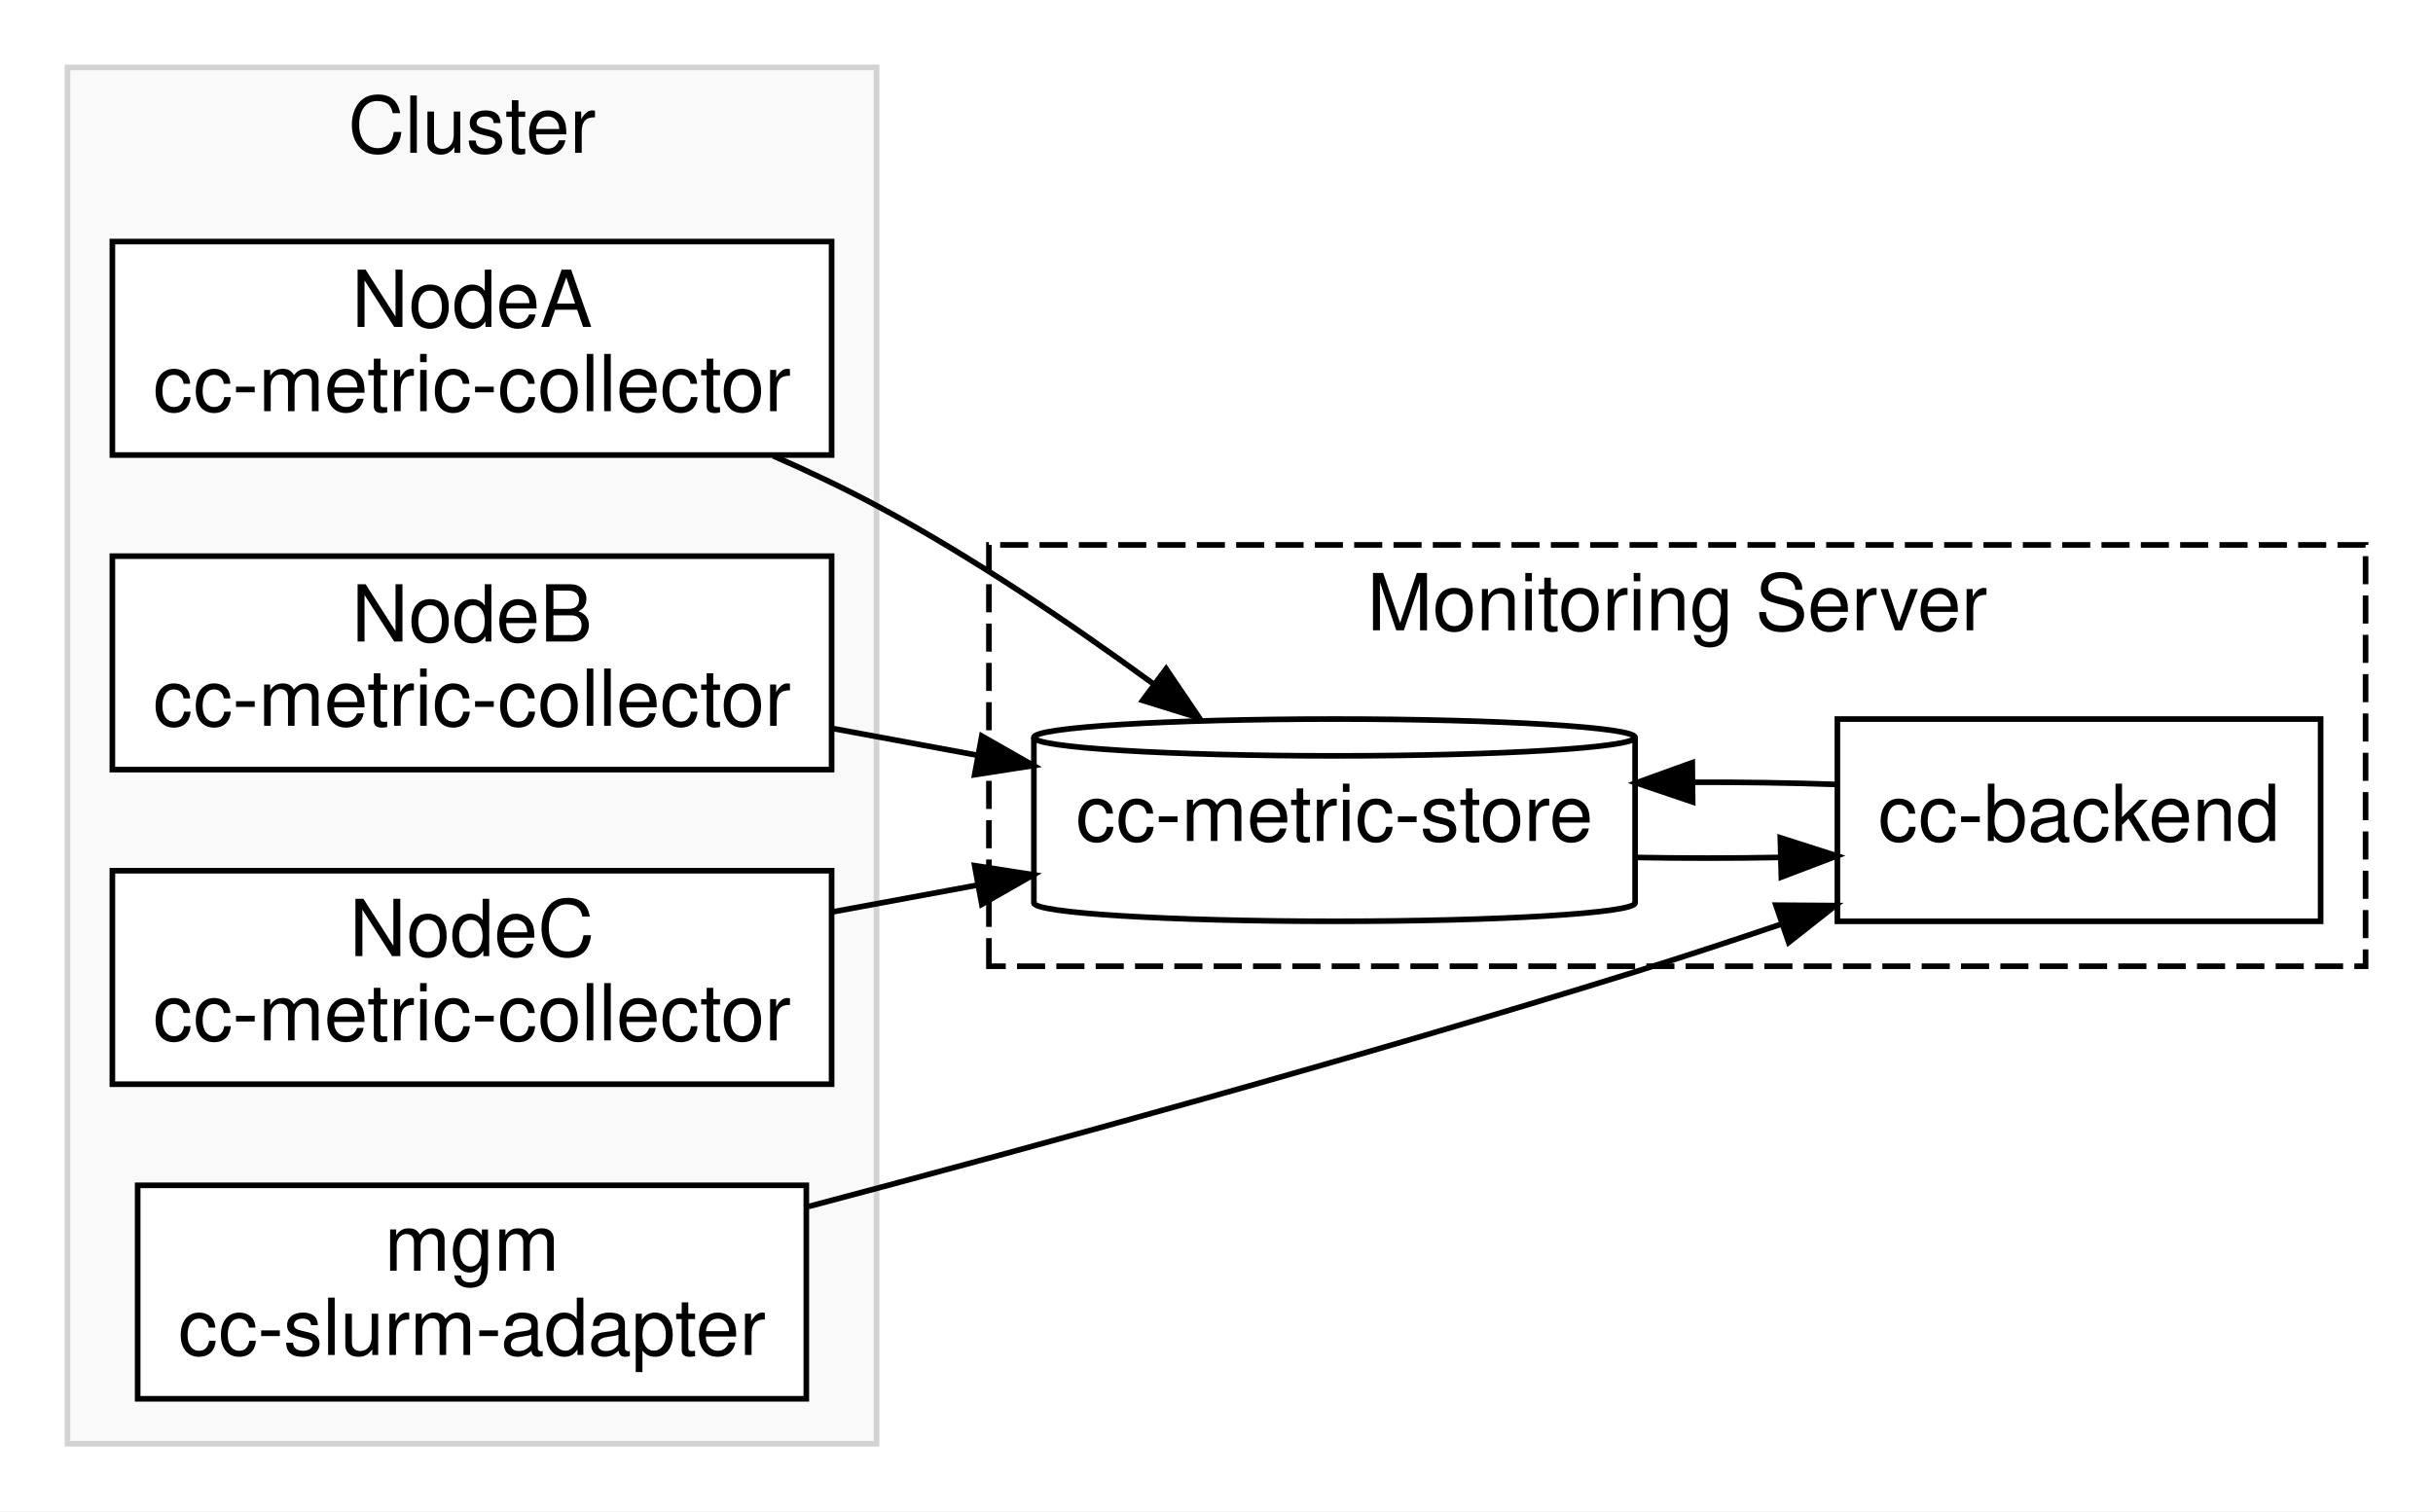
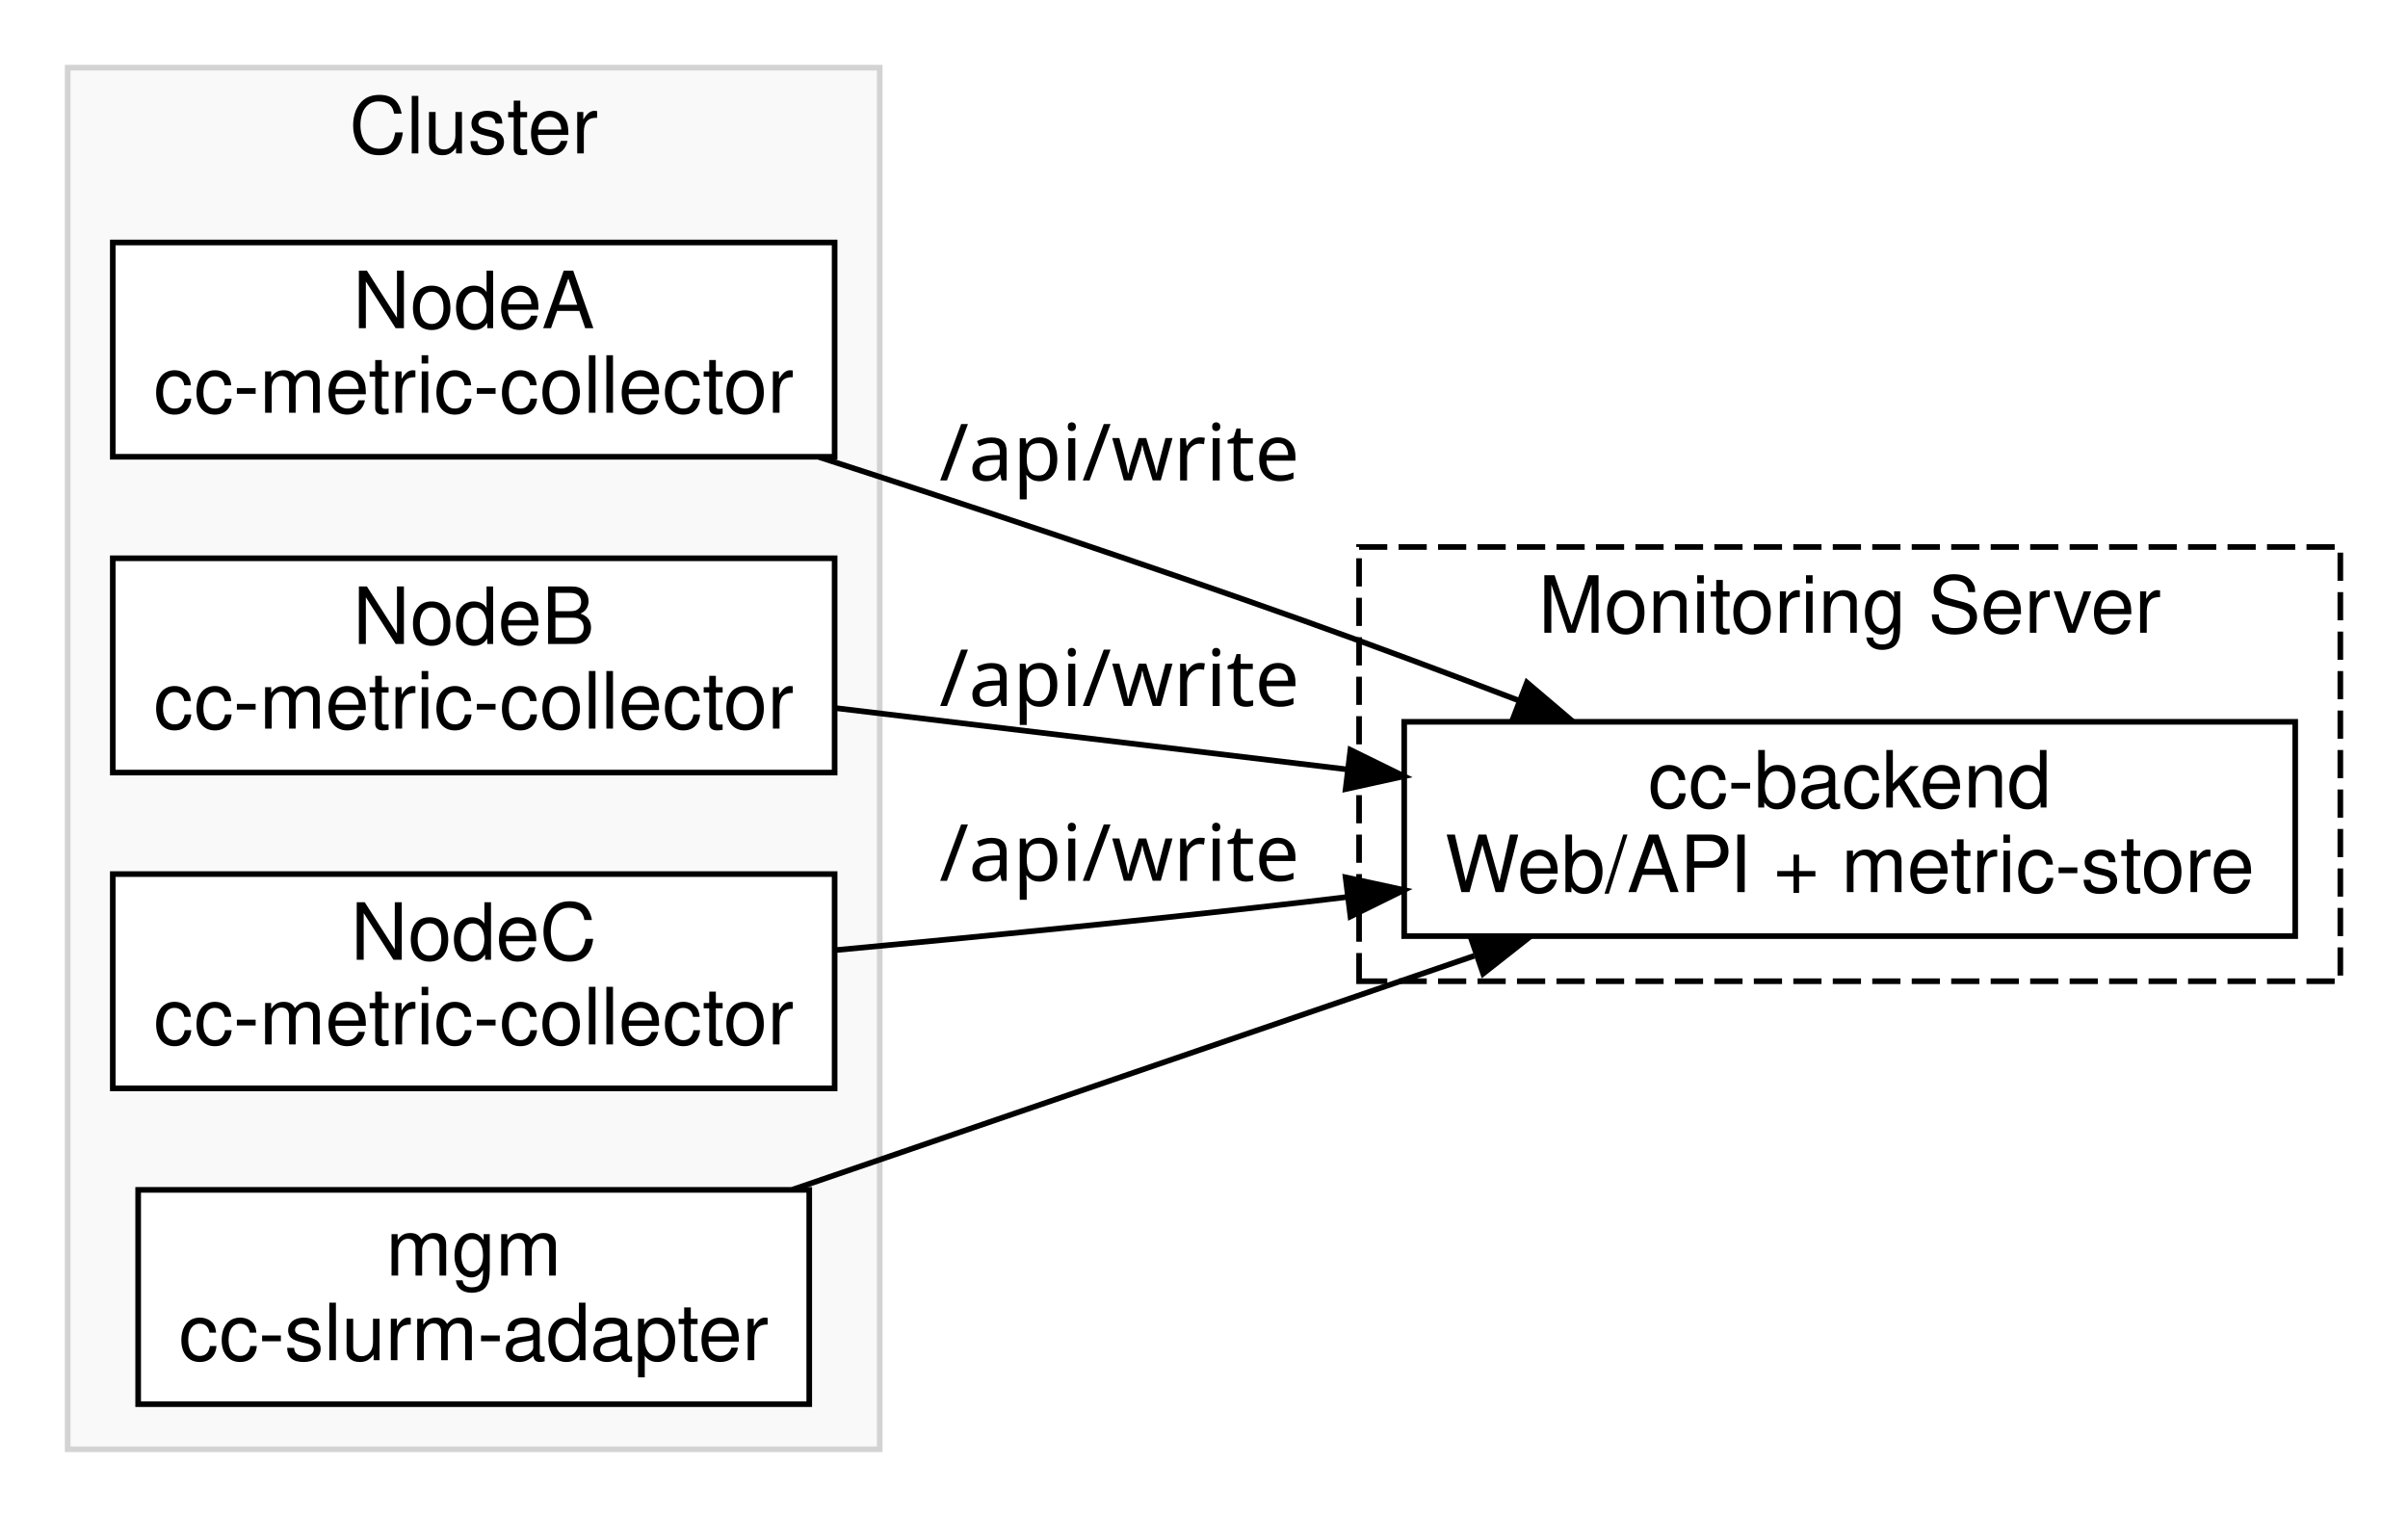
- <svg xmlns="http://www.w3.org/2000/svg" width="433pt" height="269pt" viewBox="0.00 0.00 433.00 269.00">
+ <svg xmlns="http://www.w3.org/2000/svg" width="427pt" height="269pt" viewBox="0.00 0.00 427.00 269.00">
  <g id="graph0" class="graph" transform="scale(1 1) rotate(0) translate(4 265)">
-     <polygon fill="white" stroke="transparent" points="-4,4 -4,-265 429,-265 429,4 -4,4" />
+     <polygon fill="white" stroke="transparent" points="-4,4 -4,-265 423,-265 423,4 -4,4" />
    <g id="clust1" class="cluster">
      <polygon fill="#f9f9f9" stroke="lightgrey" points="8,-8 8,-253 152,-253 152,-8 8,-8" />
      <text text-anchor="middle" x="80" y="-237.8" font-family="Helvetica,Arial,sans-serif" font-size="14.00">Cluster</text>
    </g>
    <g id="clust2" class="cluster">
-       <polygon fill="none" stroke="black" stroke-dasharray="5,2" points="172,-93 172,-168 417,-168 417,-93 172,-93" />
-       <text text-anchor="middle" x="294.5" y="-152.8" font-family="Helvetica,Arial,sans-serif" font-size="14.00">Monitoring Server</text>
+       <polygon fill="none" stroke="black" stroke-dasharray="5,2" points="237,-91 237,-168 411,-168 411,-91 237,-91" />
+       <text text-anchor="middle" x="324" y="-152.8" font-family="Helvetica,Arial,sans-serif" font-size="14.00">Monitoring Server</text>
    </g>
    <g id="node1" class="node">
      <polygon fill="white" stroke="black" points="144,-222 16,-222 16,-184 144,-184 144,-222" />
      <text text-anchor="middle" x="80" y="-206.8" font-family="Helvetica,Arial,sans-serif" font-size="14.00">NodeA</text>
      <text text-anchor="middle" x="80" y="-191.8" font-family="Helvetica,Arial,sans-serif" font-size="14.00">cc-metric-collector</text>
    </g>
    <g id="node5" class="node">
-       <path fill="white" stroke="black" d="M287,-133.73C287,-135.53 263.02,-137 233.5,-137 203.98,-137 180,-135.53 180,-133.73 180,-133.73 180,-104.27 180,-104.27 180,-102.47 203.98,-101 233.5,-101 263.02,-101 287,-102.47 287,-104.27 287,-104.27 287,-133.73 287,-133.73" />
-       <path fill="none" stroke="black" d="M287,-133.73C287,-131.92 263.02,-130.45 233.5,-130.45 203.98,-130.45 180,-131.92 180,-133.73" />
-       <text text-anchor="middle" x="233.5" y="-115.3" font-family="Helvetica,Arial,sans-serif" font-size="14.00">cc-metric-store</text>
+       <polygon fill="white" stroke="black" points="403,-137 245,-137 245,-99 403,-99 403,-137" />
+       <text text-anchor="middle" x="324" y="-121.8" font-family="Helvetica,Arial,sans-serif" font-size="14.00">cc-backend</text>
+       <text text-anchor="middle" x="324" y="-106.8" font-family="Helvetica,Arial,sans-serif" font-size="14.00">Web/API + metric-store</text>
    </g>
    <g id="edge1" class="edge">
-       <path fill="none" stroke="black" d="M133.59,-183.86C139.89,-181.1 146.16,-178.13 152,-175 169.06,-165.86 186.85,-153.8 201.35,-143.2" />
-       <polygon fill="black" stroke="black" points="203.53,-145.94 209.47,-137.17 199.36,-140.32 203.53,-145.94" />
+       <path fill="none" stroke="black" d="M141.26,-183.94C167.67,-175.39 198.98,-165 227,-155 239.47,-150.55 252.76,-145.58 265.36,-140.76" />
+       <polygon fill="black" stroke="black" points="266.76,-143.97 274.83,-137.11 264.24,-137.44 266.76,-143.97" />
+       <text text-anchor="middle" x="194.5" y="-179.8" font-family="Times-Roman" font-size="14.00">/api/write</text>
    </g>
    <g id="node2" class="node">
      <polygon fill="white" stroke="black" points="144,-166 16,-166 16,-128 144,-128 144,-166" />
      <text text-anchor="middle" x="80" y="-150.8" font-family="Helvetica,Arial,sans-serif" font-size="14.00">NodeB</text>
      <text text-anchor="middle" x="80" y="-135.8" font-family="Helvetica,Arial,sans-serif" font-size="14.00">cc-metric-collector</text>
    </g>
    <g id="edge2" class="edge">
-       <path fill="none" stroke="black" d="M144.37,-135.29C152.88,-133.72 161.6,-132.1 170.1,-130.53" />
-       <polygon fill="black" stroke="black" points="170.73,-133.97 179.93,-128.72 169.46,-127.09 170.73,-133.97" />
+       <path fill="none" stroke="black" d="M144.27,-139.42C171.95,-136.1 204.89,-132.15 234.91,-128.56" />
+       <polygon fill="black" stroke="black" points="235.46,-132.02 244.97,-127.35 234.62,-125.07 235.46,-132.02" />
+       <text text-anchor="middle" x="194.5" y="-139.8" font-family="Times-Roman" font-size="14.00">/api/write</text>
    </g>
    <g id="node3" class="node">
      <polygon fill="white" stroke="black" points="144,-110 16,-110 16,-72 144,-72 144,-110" />
      <text text-anchor="middle" x="80" y="-94.8" font-family="Helvetica,Arial,sans-serif" font-size="14.00">NodeC</text>
      <text text-anchor="middle" x="80" y="-79.8" font-family="Helvetica,Arial,sans-serif" font-size="14.00">cc-metric-collector</text>
    </g>
    <g id="edge3" class="edge">
-       <path fill="none" stroke="black" d="M144.37,-102.71C152.88,-104.28 161.6,-105.9 170.1,-107.47" />
-       <polygon fill="black" stroke="black" points="169.46,-110.91 179.93,-109.28 170.73,-104.03 169.46,-110.91" />
+       <path fill="none" stroke="black" d="M144.3,-96.53C169.99,-98.91 199.93,-101.87 227,-105 229.56,-105.3 232.15,-105.6 234.77,-105.92" />
+       <polygon fill="black" stroke="black" points="234.61,-109.42 244.97,-107.17 235.47,-102.48 234.61,-109.42" />
+       <text text-anchor="middle" x="194.5" y="-108.8" font-family="Times-Roman" font-size="14.00">/api/write</text>
    </g>
    <g id="node4" class="node">
      <polygon fill="white" stroke="black" points="139.5,-54 20.5,-54 20.5,-16 139.5,-16 139.5,-54" />
      <text text-anchor="middle" x="80" y="-38.8" font-family="Helvetica,Arial,sans-serif" font-size="14.00">mgm</text>
      <text text-anchor="middle" x="80" y="-23.8" font-family="Helvetica,Arial,sans-serif" font-size="14.00">cc-slurm-adapter</text>
    </g>
-     <g id="node6" class="node">
-       <polygon fill="white" stroke="black" points="409,-137 323,-137 323,-101 409,-101 409,-137" />
-       <text text-anchor="middle" x="366" y="-115.3" font-family="Helvetica,Arial,sans-serif" font-size="14.00">cc-backend</text>
-     </g>
    <g id="edge4" class="edge">
-       <path fill="none" stroke="black" d="M139.89,-50.23C181.25,-61.19 237.75,-76.68 287,-92 295.45,-94.63 304.36,-97.56 313.02,-100.5" />
-       <polygon fill="black" stroke="black" points="312.06,-103.87 322.66,-103.8 314.33,-97.24 312.06,-103.87" />
-     </g>
-     <g id="edge5" class="edge">
-       <path fill="none" stroke="black" d="M287.2,-112.36C295.65,-112.21 304.39,-112.21 312.83,-112.37" />
-       <polygon fill="black" stroke="black" points="312.84,-115.87 322.93,-112.64 313.03,-108.88 312.84,-115.87" />
-     </g>
-     <g id="edge6" class="edge">
-       <path fill="none" stroke="black" d="M322.93,-125.36C314.75,-125.65 306.01,-125.78 297.33,-125.75" />
-       <polygon fill="black" stroke="black" points="297.24,-122.24 287.2,-125.64 297.17,-129.24 297.24,-122.24" />
+       <path fill="none" stroke="black" d="M136.52,-54.04C172.52,-66.39 219.57,-82.53 257.41,-95.5" />
+       <polygon fill="black" stroke="black" points="256.73,-98.97 267.32,-98.9 259,-92.35 256.73,-98.97" />
    </g>
  </g>
</svg>
